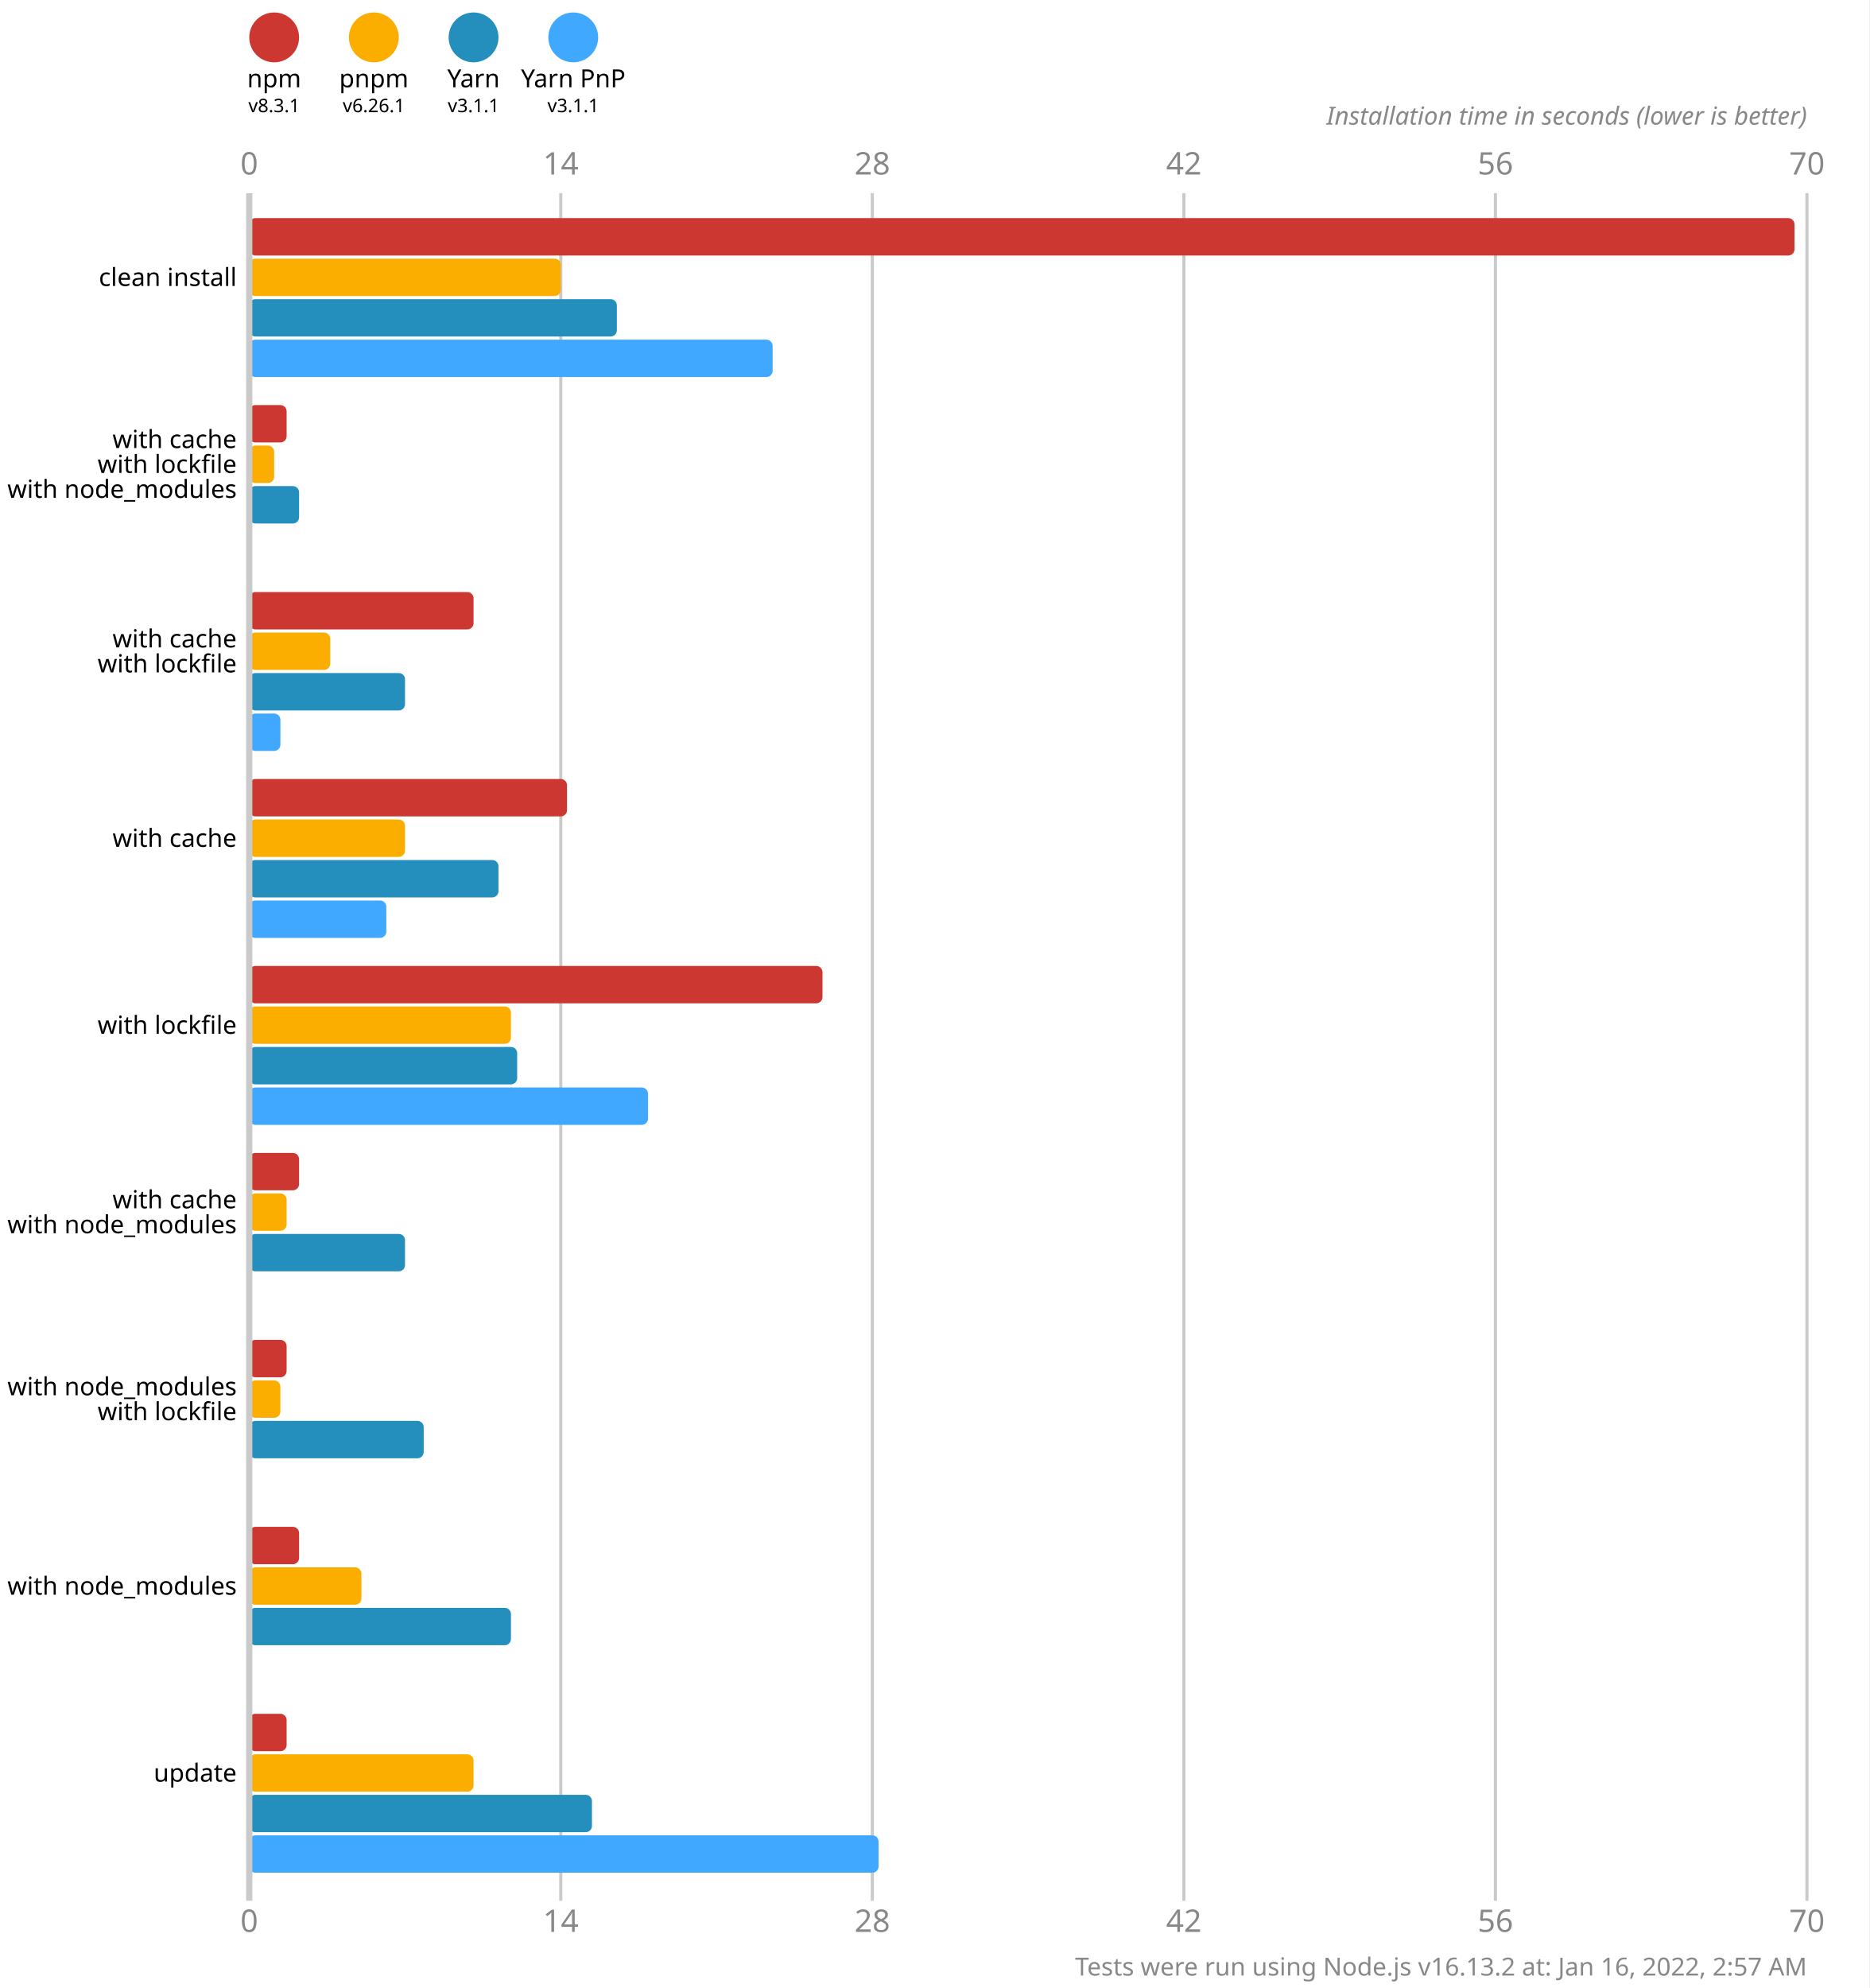
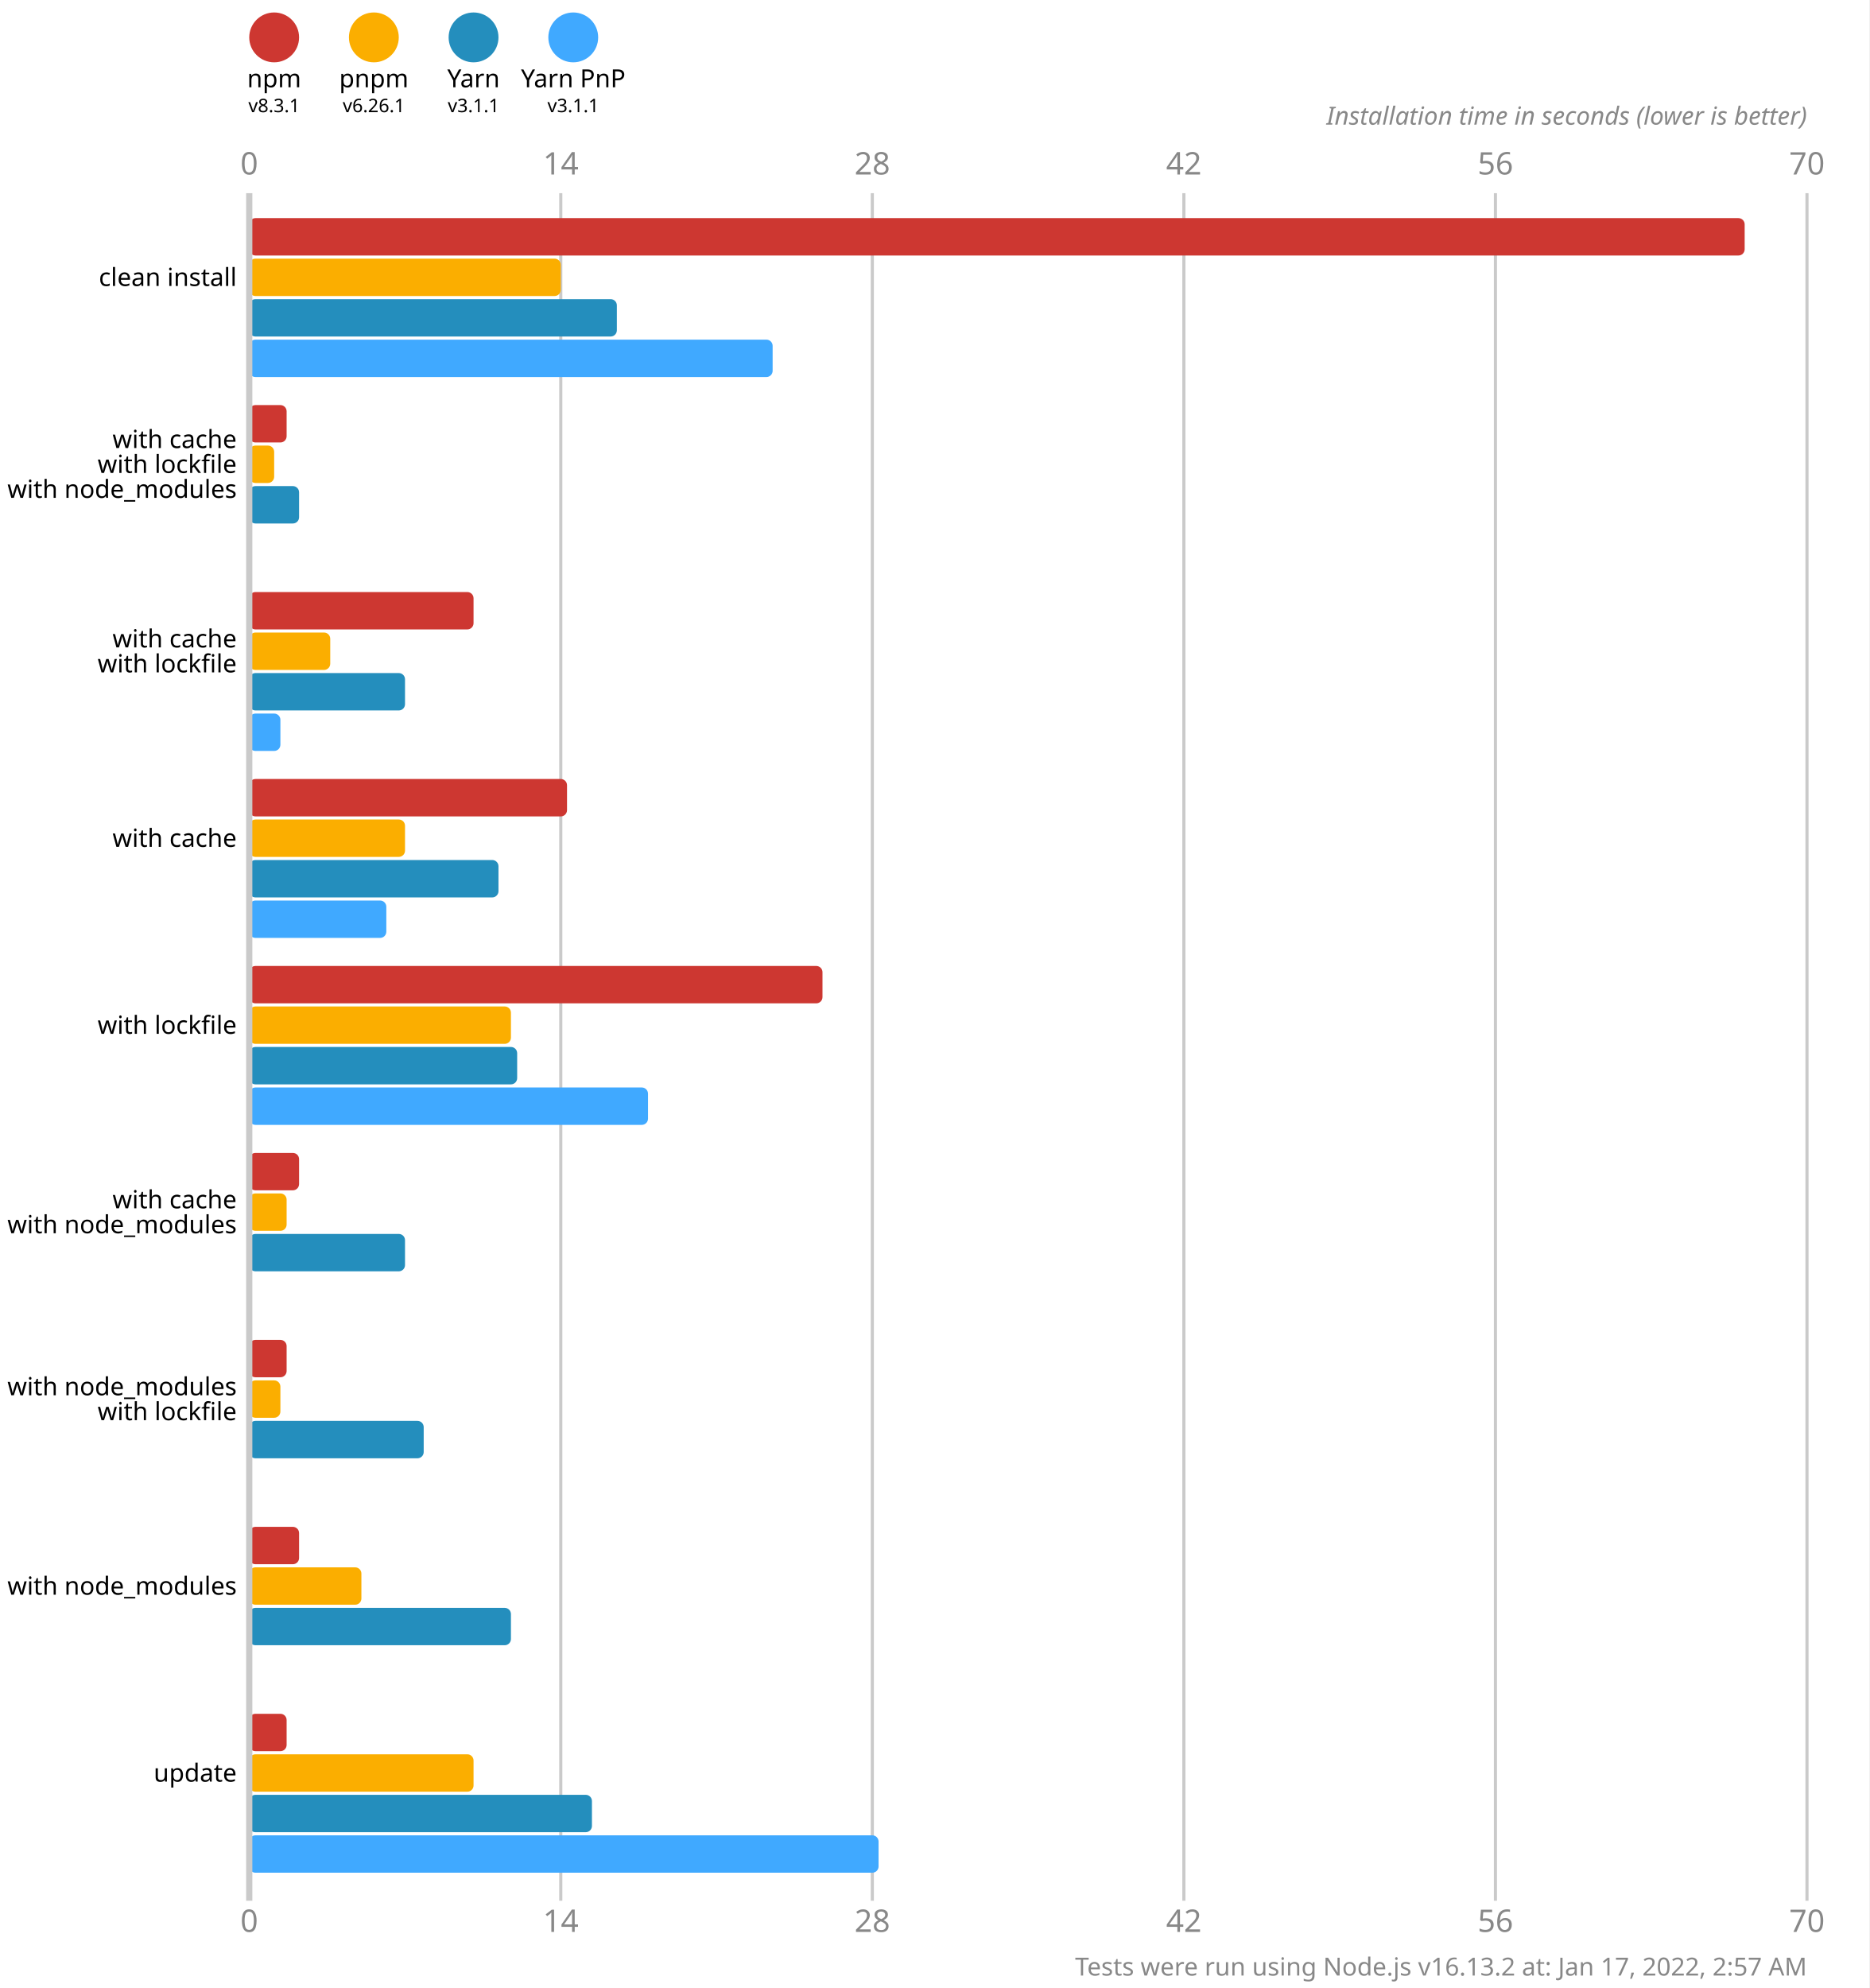
<svg xmlns="http://www.w3.org/2000/svg" version="1.1" viewBox="0 0 300 319">
  <style>
    .font { font-family: sans-serif; }
    .s3 { font-size: 3px; }
    .s4 { font-size: 4px; }
    .s5 { font-size: 5px; }
    .line { stroke: #cacaca; }
    .width { stroke-width: 0.5; }
    .text { fill: #888; }
  </style>
  <rect x="0" y="0" width="300" height="319" fill="#fff" />
  <circle cx="44" cy="6" r="4" fill="#cd3731" />
  <text x="44" y="14" class="font s4" text-anchor="middle">npm</text>
  <text x="44" y="18" class="font s3" text-anchor="middle">v8.3.1</text>
  <circle cx="60" cy="6" r="4" fill="#fbae00" />
  <text x="60" y="14" class="font s4" text-anchor="middle">pnpm</text>
  <text x="60" y="18" class="font s3" text-anchor="middle">v6.26.1</text>
  <circle cx="76" cy="6" r="4" fill="#248ebd" />
  <text x="76" y="14" class="font s4" text-anchor="middle">Yarn</text>
  <text x="76" y="18" class="font s3" text-anchor="middle">v3.1.1</text>
  <circle cx="92" cy="6" r="4" fill="#40a9ff" />
  <text x="92" y="14" class="font s4" text-anchor="middle">Yarn PnP</text>
  <text x="92" y="18" class="font s3" text-anchor="middle">v3.1.1</text>
  <text x="40" y="28" class="font s5 text" text-anchor="middle">0</text>
  <text x="40" y="310" class="font s5 text" text-anchor="middle">0</text>
  <line x1="90" y1="31" x2="90" y2="305" class="line width" />
  <text x="90" y="28" class="font s5 text" text-anchor="middle">14</text>
  <text x="90" y="310" class="font s5 text" text-anchor="middle">14</text>
  <line x1="140" y1="31" x2="140" y2="305" class="line width" />
  <text x="140" y="28" class="font s5 text" text-anchor="middle">28</text>
  <text x="140" y="310" class="font s5 text" text-anchor="middle">28</text>
  <line x1="190" y1="31" x2="190" y2="305" class="line width" />
  <text x="190" y="28" class="font s5 text" text-anchor="middle">42</text>
  <text x="190" y="310" class="font s5 text" text-anchor="middle">42</text>
  <line x1="240" y1="31" x2="240" y2="305" class="line width" />
  <text x="240" y="28" class="font s5 text" text-anchor="middle">56</text>
  <text x="240" y="310" class="font s5 text" text-anchor="middle">56</text>
  <line x1="290" y1="31" x2="290" y2="305" class="line width" />
  <text x="290" y="28" class="font s5 text" text-anchor="middle">70</text>
  <text x="290" y="310" class="font s5 text" text-anchor="middle">70</text>
  <text x="290" y="20" class="font s4 text" font-style="italic" text-anchor="end">Installation time in seconds (lower is better)</text>
-   <rect x="40" y="35" width="248" height="6" fill="#cd3731" rx="1" ry="1" />
+   <rect x="40" y="35" width="240" height="6" fill="#cd3731" rx="1" ry="1" />
  <rect x="40" y="41.5" width="50" height="6" fill="#fbae00" rx="1" ry="1" />
  <rect x="40" y="48" width="59" height="6" fill="#248ebd" rx="1" ry="1" />
  <rect x="40" y="54.5" width="84" height="6" fill="#40a9ff" rx="1" ry="1" />
  <rect x="40" y="65" width="6" height="6" fill="#cd3731" rx="1" ry="1" />
  <rect x="40" y="71.5" width="4" height="6" fill="#fbae00" rx="1" ry="1" />
  <rect x="40" y="78" width="8" height="6" fill="#248ebd" rx="1" ry="1" />
  <rect x="40" y="84.5" width="0" height="6" fill="#40a9ff" rx="1" ry="1" />
  <rect x="40" y="95" width="36" height="6" fill="#cd3731" rx="1" ry="1" />
  <rect x="40" y="101.5" width="13" height="6" fill="#fbae00" rx="1" ry="1" />
  <rect x="40" y="108" width="25" height="6" fill="#248ebd" rx="1" ry="1" />
  <rect x="40" y="114.5" width="5" height="6" fill="#40a9ff" rx="1" ry="1" />
  <rect x="40" y="125" width="51" height="6" fill="#cd3731" rx="1" ry="1" />
  <rect x="40" y="131.5" width="25" height="6" fill="#fbae00" rx="1" ry="1" />
  <rect x="40" y="138" width="40" height="6" fill="#248ebd" rx="1" ry="1" />
  <rect x="40" y="144.5" width="22" height="6" fill="#40a9ff" rx="1" ry="1" />
  <rect x="40" y="155" width="92" height="6" fill="#cd3731" rx="1" ry="1" />
  <rect x="40" y="161.5" width="42" height="6" fill="#fbae00" rx="1" ry="1" />
  <rect x="40" y="168" width="43" height="6" fill="#248ebd" rx="1" ry="1" />
  <rect x="40" y="174.5" width="64" height="6" fill="#40a9ff" rx="1" ry="1" />
  <rect x="40" y="185" width="8" height="6" fill="#cd3731" rx="1" ry="1" />
  <rect x="40" y="191.5" width="6" height="6" fill="#fbae00" rx="1" ry="1" />
  <rect x="40" y="198" width="25" height="6" fill="#248ebd" rx="1" ry="1" />
  <rect x="40" y="204.5" width="0" height="6" fill="#40a9ff" rx="1" ry="1" />
  <rect x="40" y="215" width="6" height="6" fill="#cd3731" rx="1" ry="1" />
  <rect x="40" y="221.5" width="5" height="6" fill="#fbae00" rx="1" ry="1" />
  <rect x="40" y="228" width="28" height="6" fill="#248ebd" rx="1" ry="1" />
  <rect x="40" y="234.5" width="0" height="6" fill="#40a9ff" rx="1" ry="1" />
  <rect x="40" y="245" width="8" height="6" fill="#cd3731" rx="1" ry="1" />
  <rect x="40" y="251.5" width="18" height="6" fill="#fbae00" rx="1" ry="1" />
  <rect x="40" y="258" width="42" height="6" fill="#248ebd" rx="1" ry="1" />
  <rect x="40" y="264.5" width="0" height="6" fill="#40a9ff" rx="1" ry="1" />
  <rect x="40" y="275" width="6" height="6" fill="#cd3731" rx="1" ry="1" />
  <rect x="40" y="281.5" width="36" height="6" fill="#fbae00" rx="1" ry="1" />
  <rect x="40" y="288" width="55" height="6" fill="#248ebd" rx="1" ry="1" />
  <rect x="40" y="294.5" width="101" height="6" fill="#40a9ff" rx="1" ry="1" />
  <line x1="40" y1="31" x2="40" y2="305" class="line" />
  <text x="38" y="44.5" class="font s4" dominant-baseline="middle" text-anchor="end">clean install</text>
  <text x="38" y="70.5" class="font s4" dominant-baseline="middle" text-anchor="end">with cache</text>
  <text x="38" y="74.5" class="font s4" dominant-baseline="middle" text-anchor="end">with lockfile</text>
  <text x="38" y="78.5" class="font s4" dominant-baseline="middle" text-anchor="end">with node_modules</text>
  <text x="38" y="102.5" class="font s4" dominant-baseline="middle" text-anchor="end">with cache</text>
  <text x="38" y="106.5" class="font s4" dominant-baseline="middle" text-anchor="end">with lockfile</text>
  <text x="38" y="134.5" class="font s4" dominant-baseline="middle" text-anchor="end">with cache</text>
  <text x="38" y="164.5" class="font s4" dominant-baseline="middle" text-anchor="end">with lockfile</text>
  <text x="38" y="192.5" class="font s4" dominant-baseline="middle" text-anchor="end">with cache</text>
  <text x="38" y="196.5" class="font s4" dominant-baseline="middle" text-anchor="end">with node_modules</text>
  <text x="38" y="222.5" class="font s4" dominant-baseline="middle" text-anchor="end">with node_modules</text>
  <text x="38" y="226.5" class="font s4" dominant-baseline="middle" text-anchor="end">with lockfile</text>
  <text x="38" y="254.5" class="font s4" dominant-baseline="middle" text-anchor="end">with node_modules</text>
  <text x="38" y="284.5" class="font s4" dominant-baseline="middle" text-anchor="end">update</text>
-   <text x="290" y="317" class="font s4 text" text-anchor="end">Tests were run using Node.js v16.13.2 at: Jan 16, 2022, 2:57 AM</text>
+   <text x="290" y="317" class="font s4 text" text-anchor="end">Tests were run using Node.js v16.13.2 at: Jan 17, 2022, 2:57 AM</text>
</svg>
